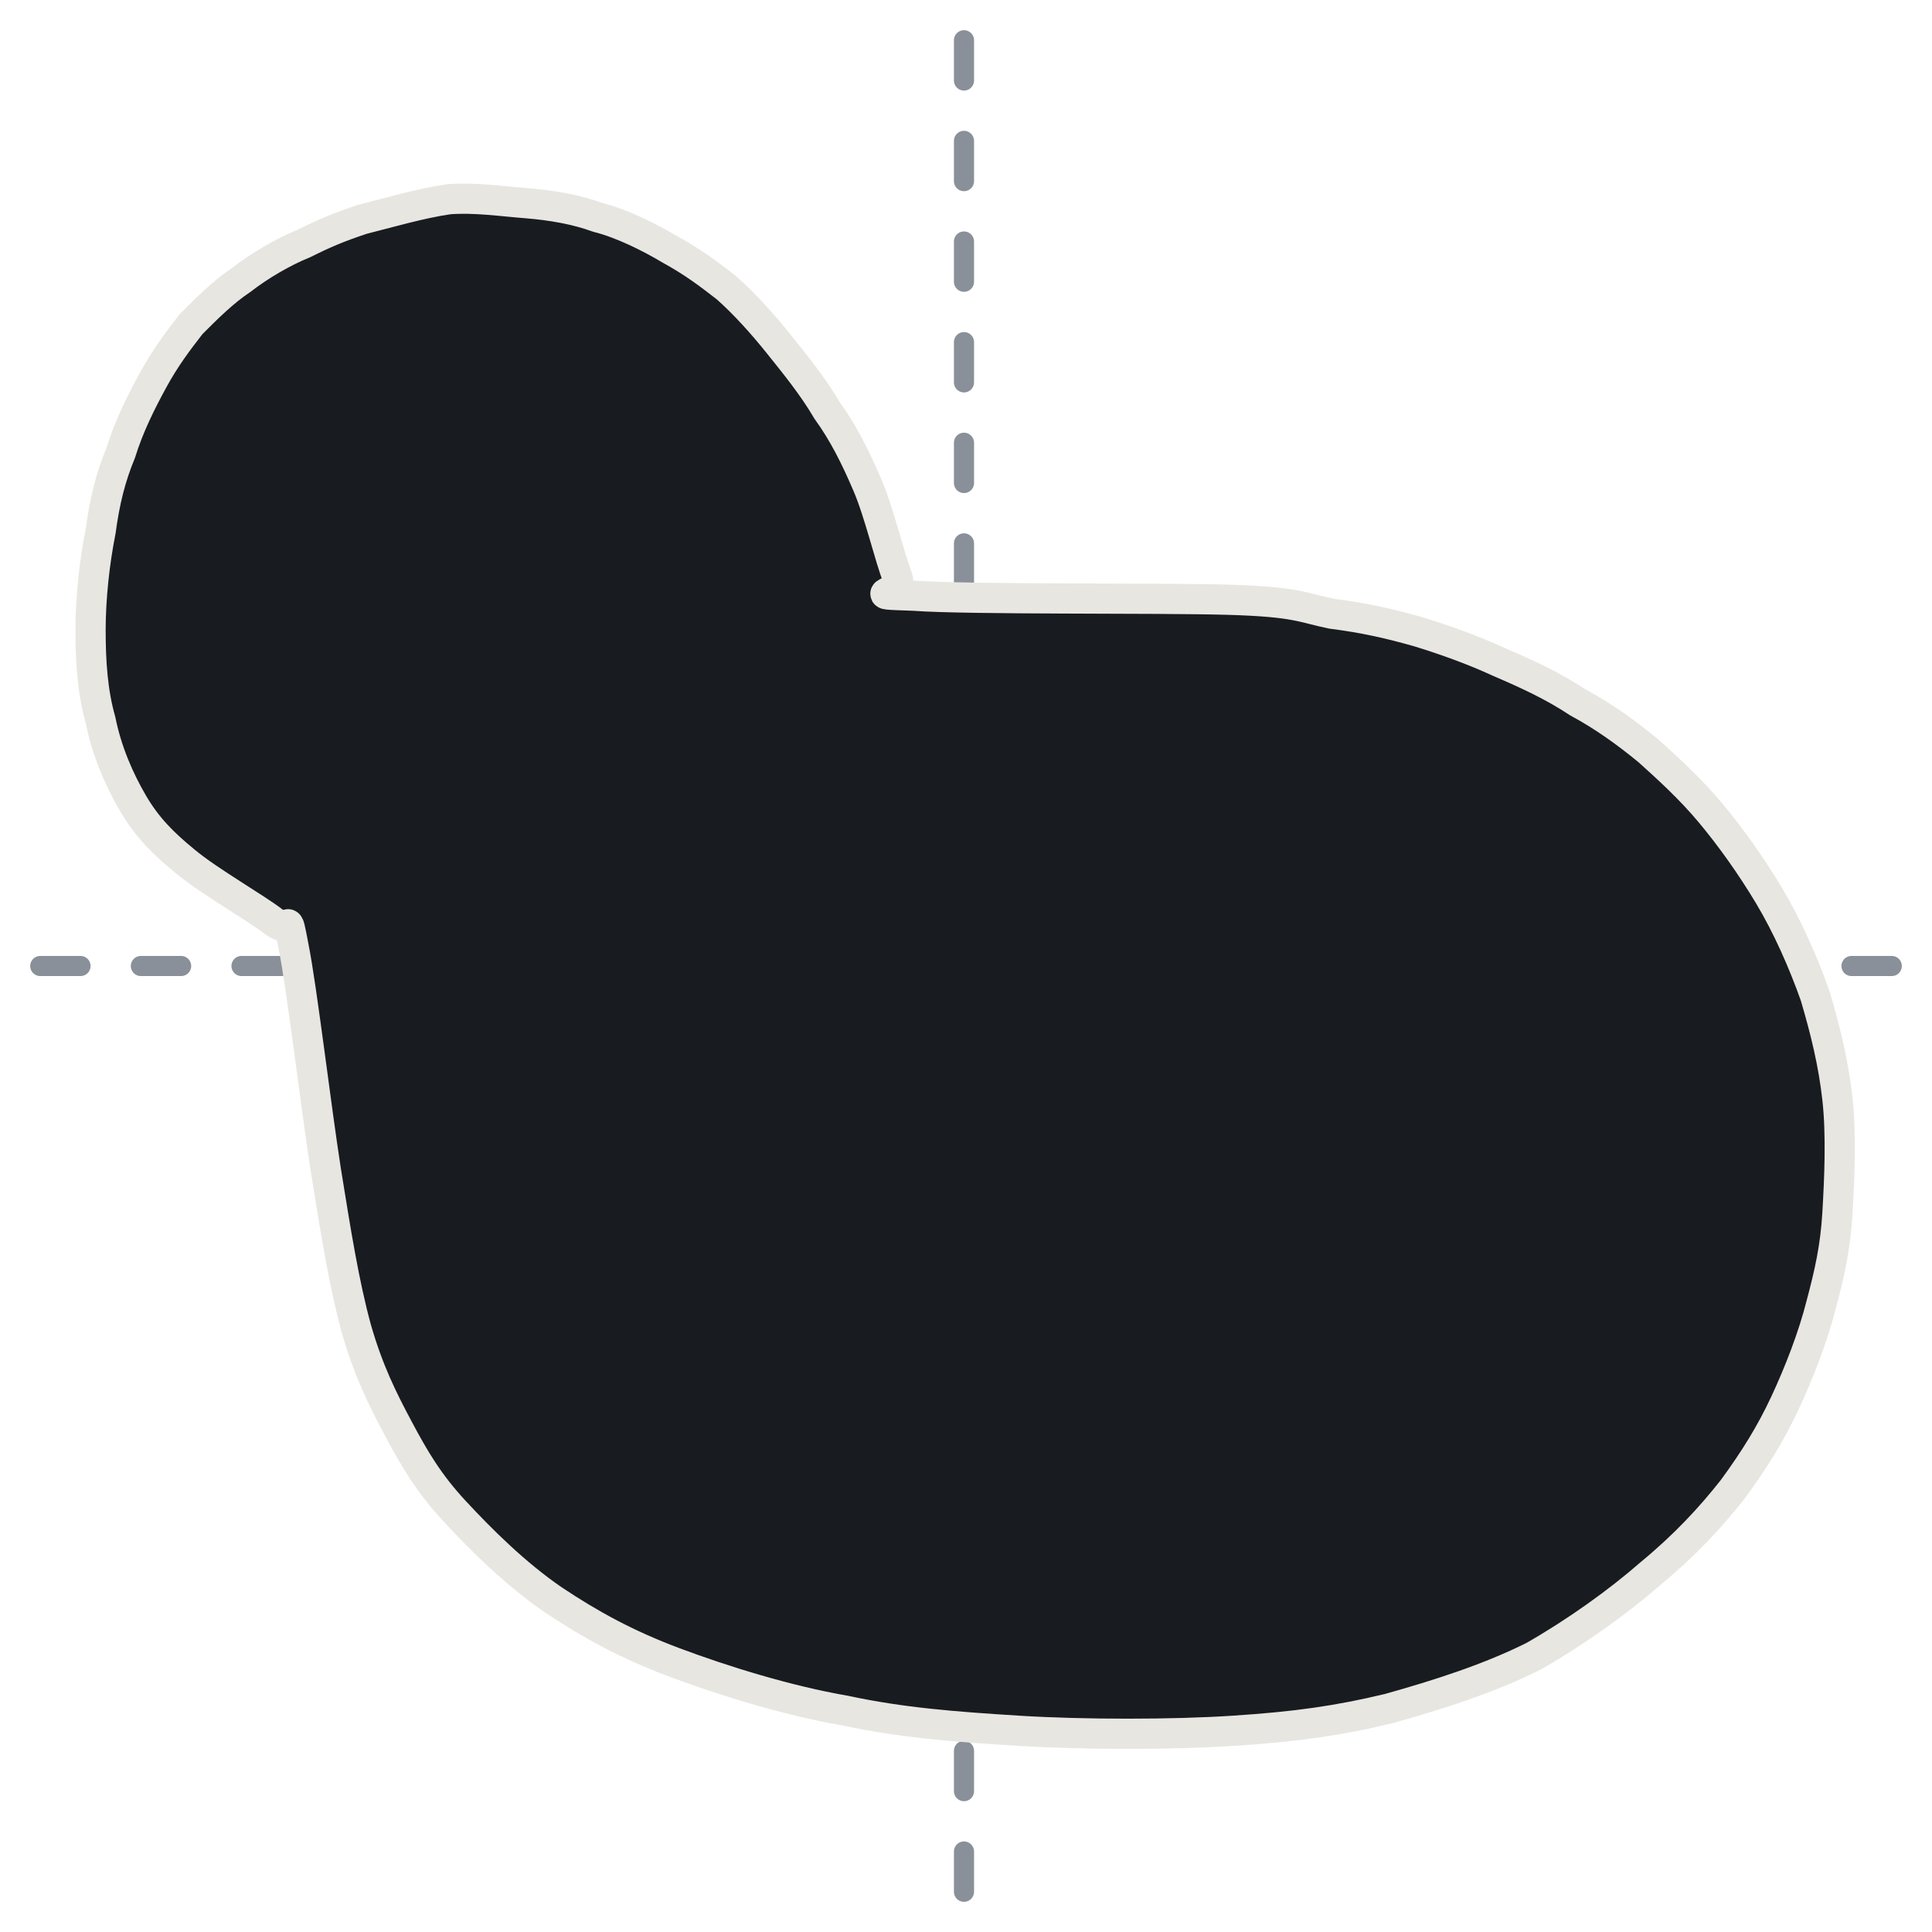
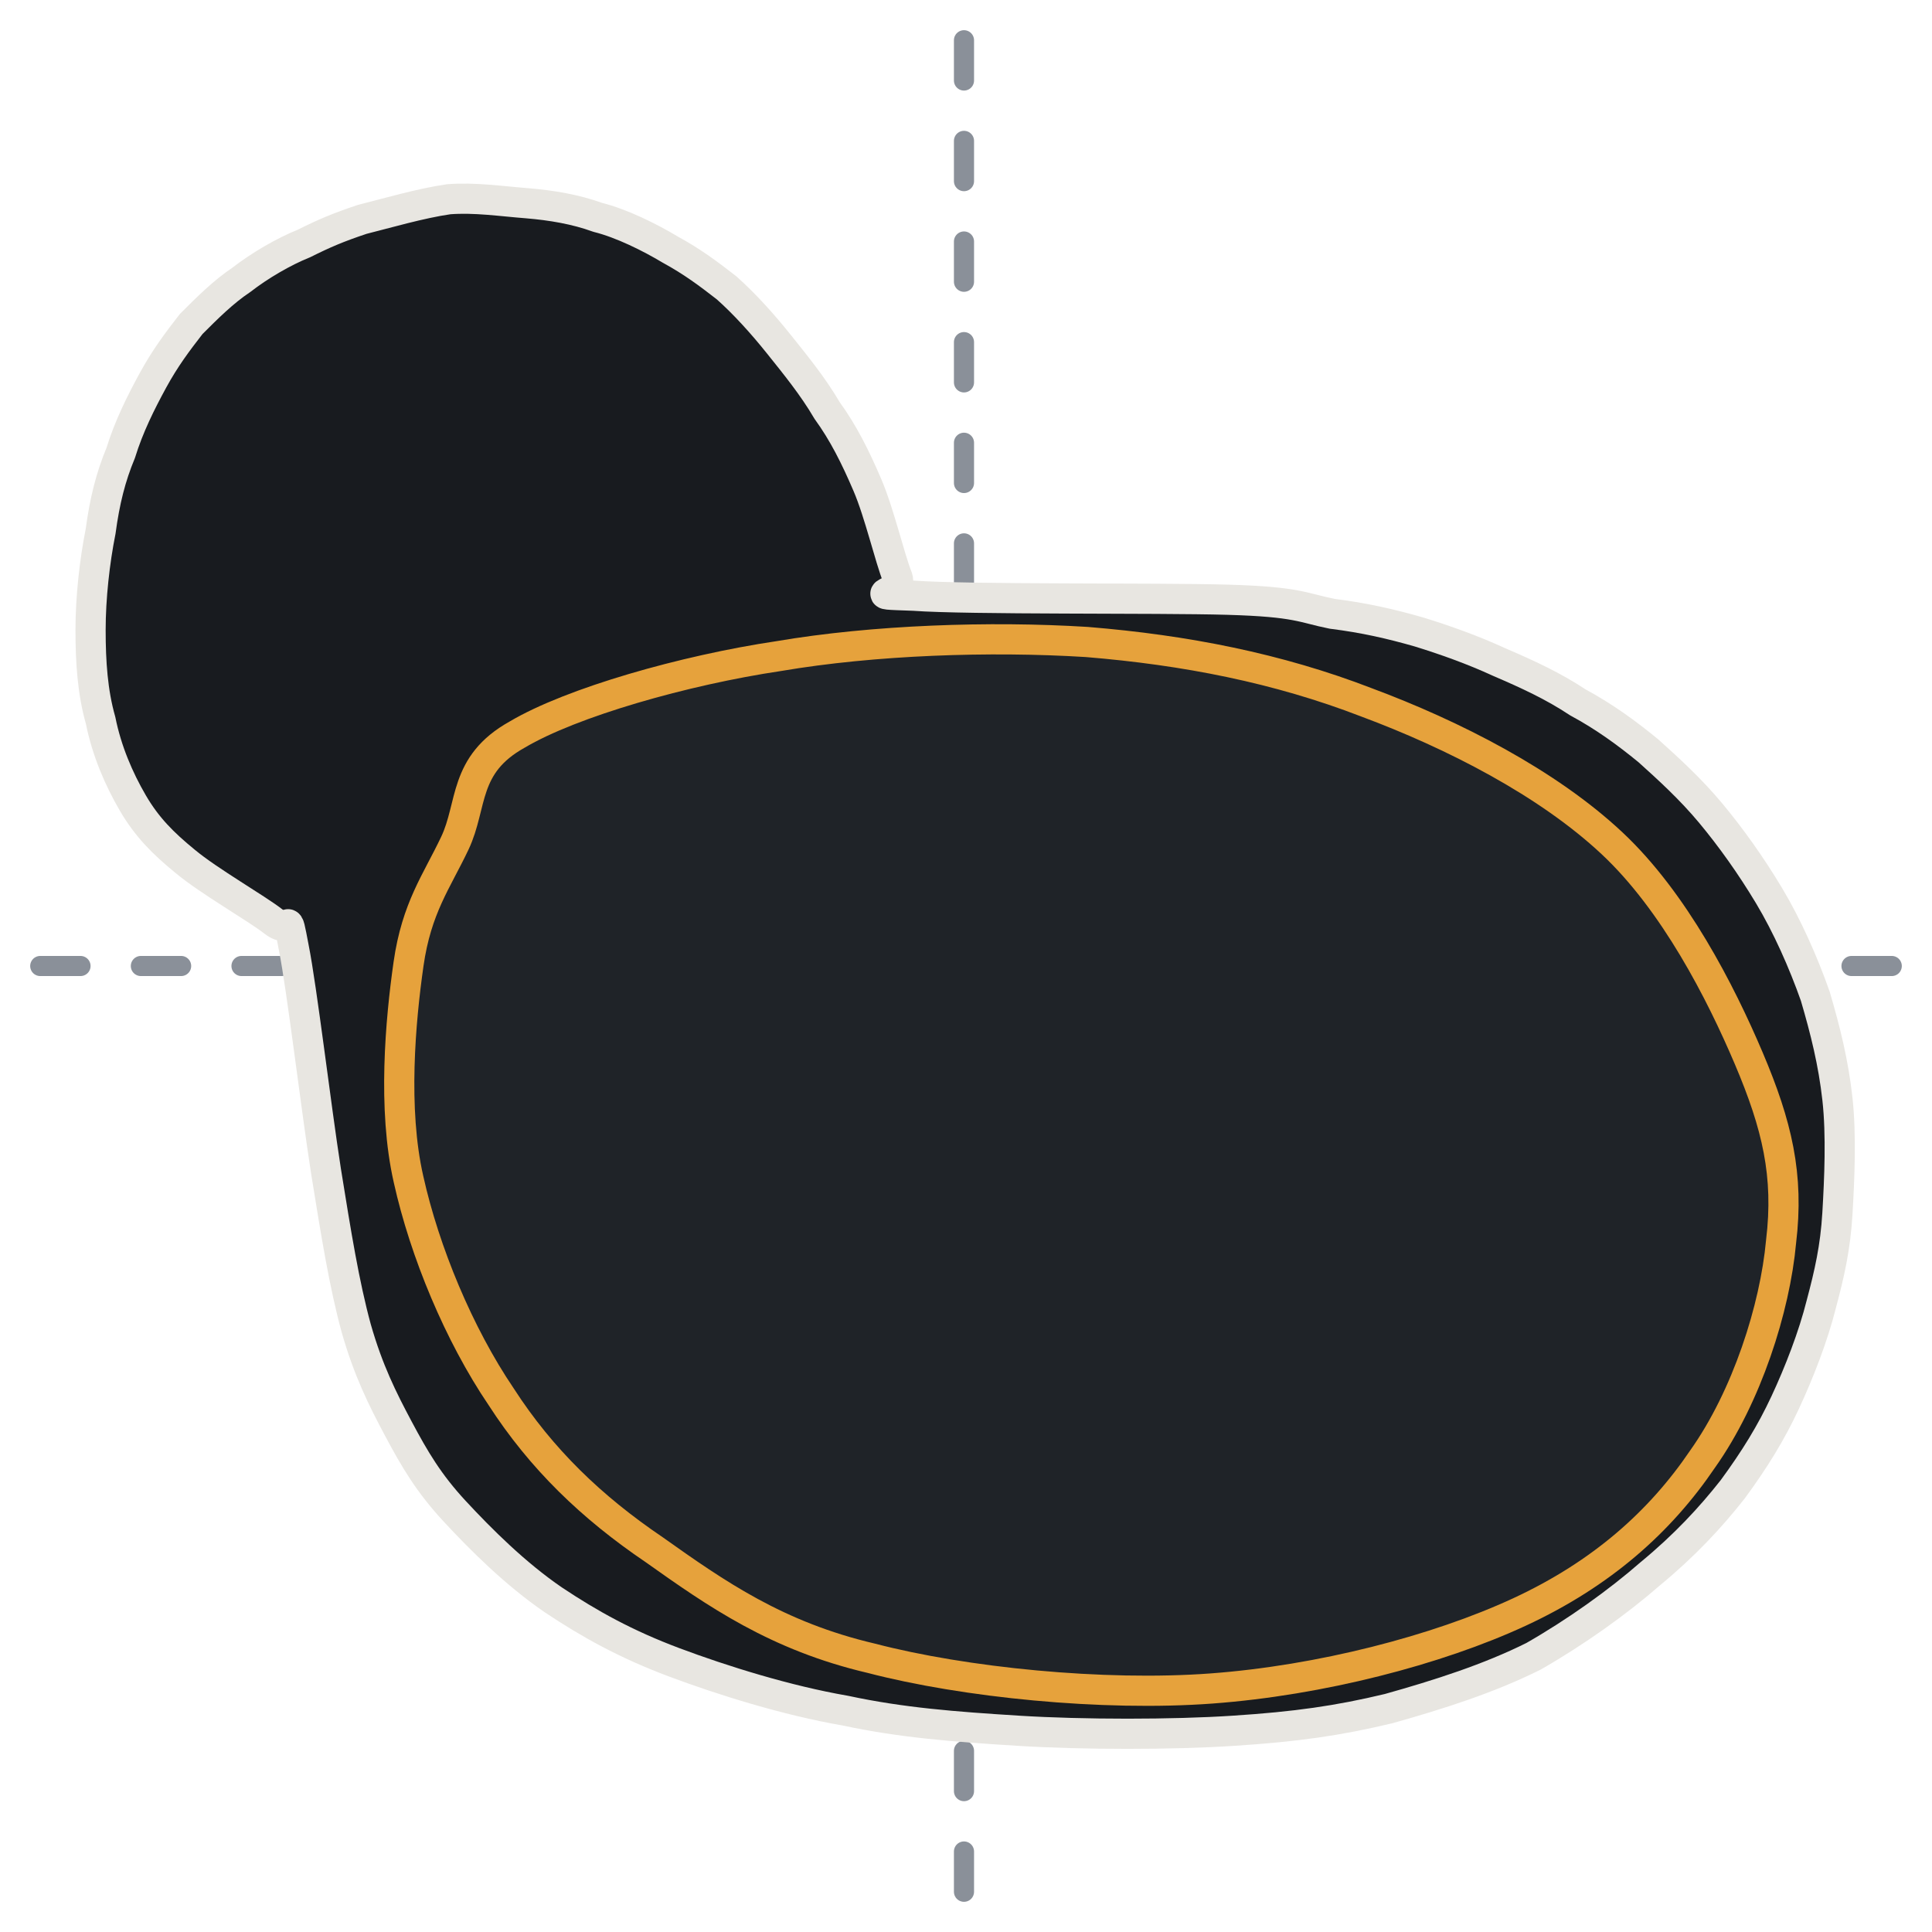
<svg xmlns="http://www.w3.org/2000/svg" viewBox="0 0 96 96" width="96" height="96" role="img" aria-label="Jabra Elite 8 Active left earbud">
  <path d="M47.9 2.0L47.9 4.0M47.9 7.0L47.9 9.0M47.9 12.0L47.9 14.0M47.9 17.0L47.9 19.0M47.9 22.0L47.9 24.0M47.9 27.0L47.9 29.0M47.9 32.0L47.9 34.0M47.9 37.0L47.9 39.0M47.9 42.0L47.9 44.0M47.9 47.0L47.9 49.0M47.9 52.0L47.9 54.0M47.9 57.0L47.9 59.0M47.9 62.0L47.9 64.0M47.9 67.0L47.9 69.0M47.9 72.0L47.9 74.0M47.9 77.0L47.9 79.0M47.9 82.0L47.9 84.0M47.9 87.0L47.9 89.0M47.9 92.0L47.9 94.0M2.0 48.0L4.0 48.0M7.0 48.0L9.0 48.0M12.0 48.0L14.0 48.0M17.0 48.0L19.0 48.0M22.0 48.0L24.0 48.0M27.0 48.0L29.0 48.0M32.0 48.0L34.0 48.0M37.0 48.0L39.0 48.0M42.0 48.0L44.0 48.0M47.0 48.0L49.0 48.0M52.0 48.0L54.0 48.0M57.0 48.0L59.0 48.0M62.0 48.0L64.0 48.0M67.0 48.0L69.0 48.0M72.0 48.0L74.0 48.0M77.0 48.0L79.0 48.0M82.0 48.0L84.0 48.0M87.0 48.0L89.0 48.0M92.0 48.0L94.0 48.0" fill="none" stroke="#8A9099" stroke-width="1.0" stroke-linecap="round" stroke-linejoin="round" />
  <path d="M22.3 9.9C23.6 9.8 24.9 10.0 26.2 10.1C27.4 10.2 28.6 10.4 29.7 10.8C30.9 11.1 32.3 11.8 33.3 12.4C34.4 13.0 35.2 13.6 36.1 14.3C37.0 15.1 37.9 16.1 38.7 17.1C39.5 18.1 40.4 19.2 41.1 20.4C41.9 21.5 42.5 22.7 43.1 24.1C43.7 25.5 44.2 27.7 44.6 28.7C44.9 29.6 42.6 29.5 45.4 29.6C48.1 29.8 57.5 29.7 61.0 29.8C64.5 29.9 64.7 30.2 66.2 30.5C67.8 30.7 69.1 31.0 70.5 31.4C71.8 31.8 73.2 32.3 74.5 32.9C75.9 33.5 77.2 34.1 78.4 34.9C79.7 35.6 80.8 36.4 81.9 37.3C82.9 38.2 84.0 39.2 85.0 40.4C86.0 41.6 87.0 43.0 87.9 44.5C88.8 46.0 89.6 47.8 90.2 49.5C90.7 51.2 91.1 52.8 91.3 54.6C91.5 56.4 91.4 58.6 91.3 60.3C91.2 62.0 90.9 63.3 90.5 64.8C90.1 66.4 89.4 68.2 88.7 69.7C88.0 71.2 87.2 72.5 86.1 74.0C85.0 75.4 83.7 76.8 82.0 78.2C80.4 79.6 78.3 81.1 76.2 82.3C74.0 83.4 71.5 84.2 69.0 84.9C66.5 85.5 64.4 85.8 61.3 86.0C58.3 86.2 53.8 86.2 50.6 86.0C47.4 85.8 44.8 85.6 42.0 85.0C39.1 84.5 35.9 83.5 33.5 82.6C31.1 81.7 29.3 80.7 27.5 79.5C25.6 78.2 23.9 76.5 22.6 75.1C21.3 73.7 20.6 72.5 19.8 71.0C19.0 69.5 18.3 68.1 17.7 66.0C17.1 63.8 16.7 61.3 16.2 58.2C15.7 55.0 15.0 49.1 14.6 47.1C14.2 45.0 14.5 46.5 13.6 45.8C12.7 45.1 10.4 43.8 9.2 42.8C8.1 41.9 7.3 41.1 6.6 39.9C5.9 38.7 5.3 37.3 5.0 35.8C4.6 34.4 4.5 32.9 4.5 31.3C4.5 29.7 4.7 27.9 5.0 26.4C5.2 24.9 5.5 23.7 6.0 22.5C6.4 21.2 7.0 20.0 7.6 18.9C8.2 17.8 8.8 17.0 9.5 16.1C10.3 15.3 11.1 14.5 12.0 13.9C12.9 13.2 14.1 12.5 15.1 12.1C16.1 11.6 16.8 11.3 18.0 10.9C19.2 10.6 20.9 10.1 22.3 9.9Z" fill="#181B1F" stroke="#E8E6E1" stroke-width="1.5" stroke-linecap="round" stroke-linejoin="round" />
+   <path d="M22.6 41.9C23.5 40.0 23.0 38.0 25.7 36.5C28.4 34.9 34.0 33.3 38.7 32.6C43.4 31.8 49.2 31.6 54.0 31.9C58.9 32.3 63.5 33.2 67.9 34.9C72.2 36.5 76.9 38.9 80.1 41.9C83.2 44.8 85.5 49.3 86.9 52.6C88.3 55.9 88.9 58.4 88.5 61.7C88.2 65.0 86.8 69.4 84.6 72.5C82.5 75.6 79.6 78.2 75.5 80.1C71.4 82.0 65.6 83.5 60.2 83.9C54.8 84.3 47.9 83.6 43.3 82.4C38.6 81.3 35.6 79.2 32.5 77.0C29.4 74.9 26.9 72.5 24.9 69.4C22.8 66.3 21.1 62.2 20.3 58.6C19.5 55.1 19.9 50.7 20.3 47.9C20.7 45.1 21.7 43.8 22.6 41.9Z" fill="#1F2328" stroke="#E6A23C" stroke-width="1.5" stroke-linecap="round" stroke-linejoin="round" />
</svg>
